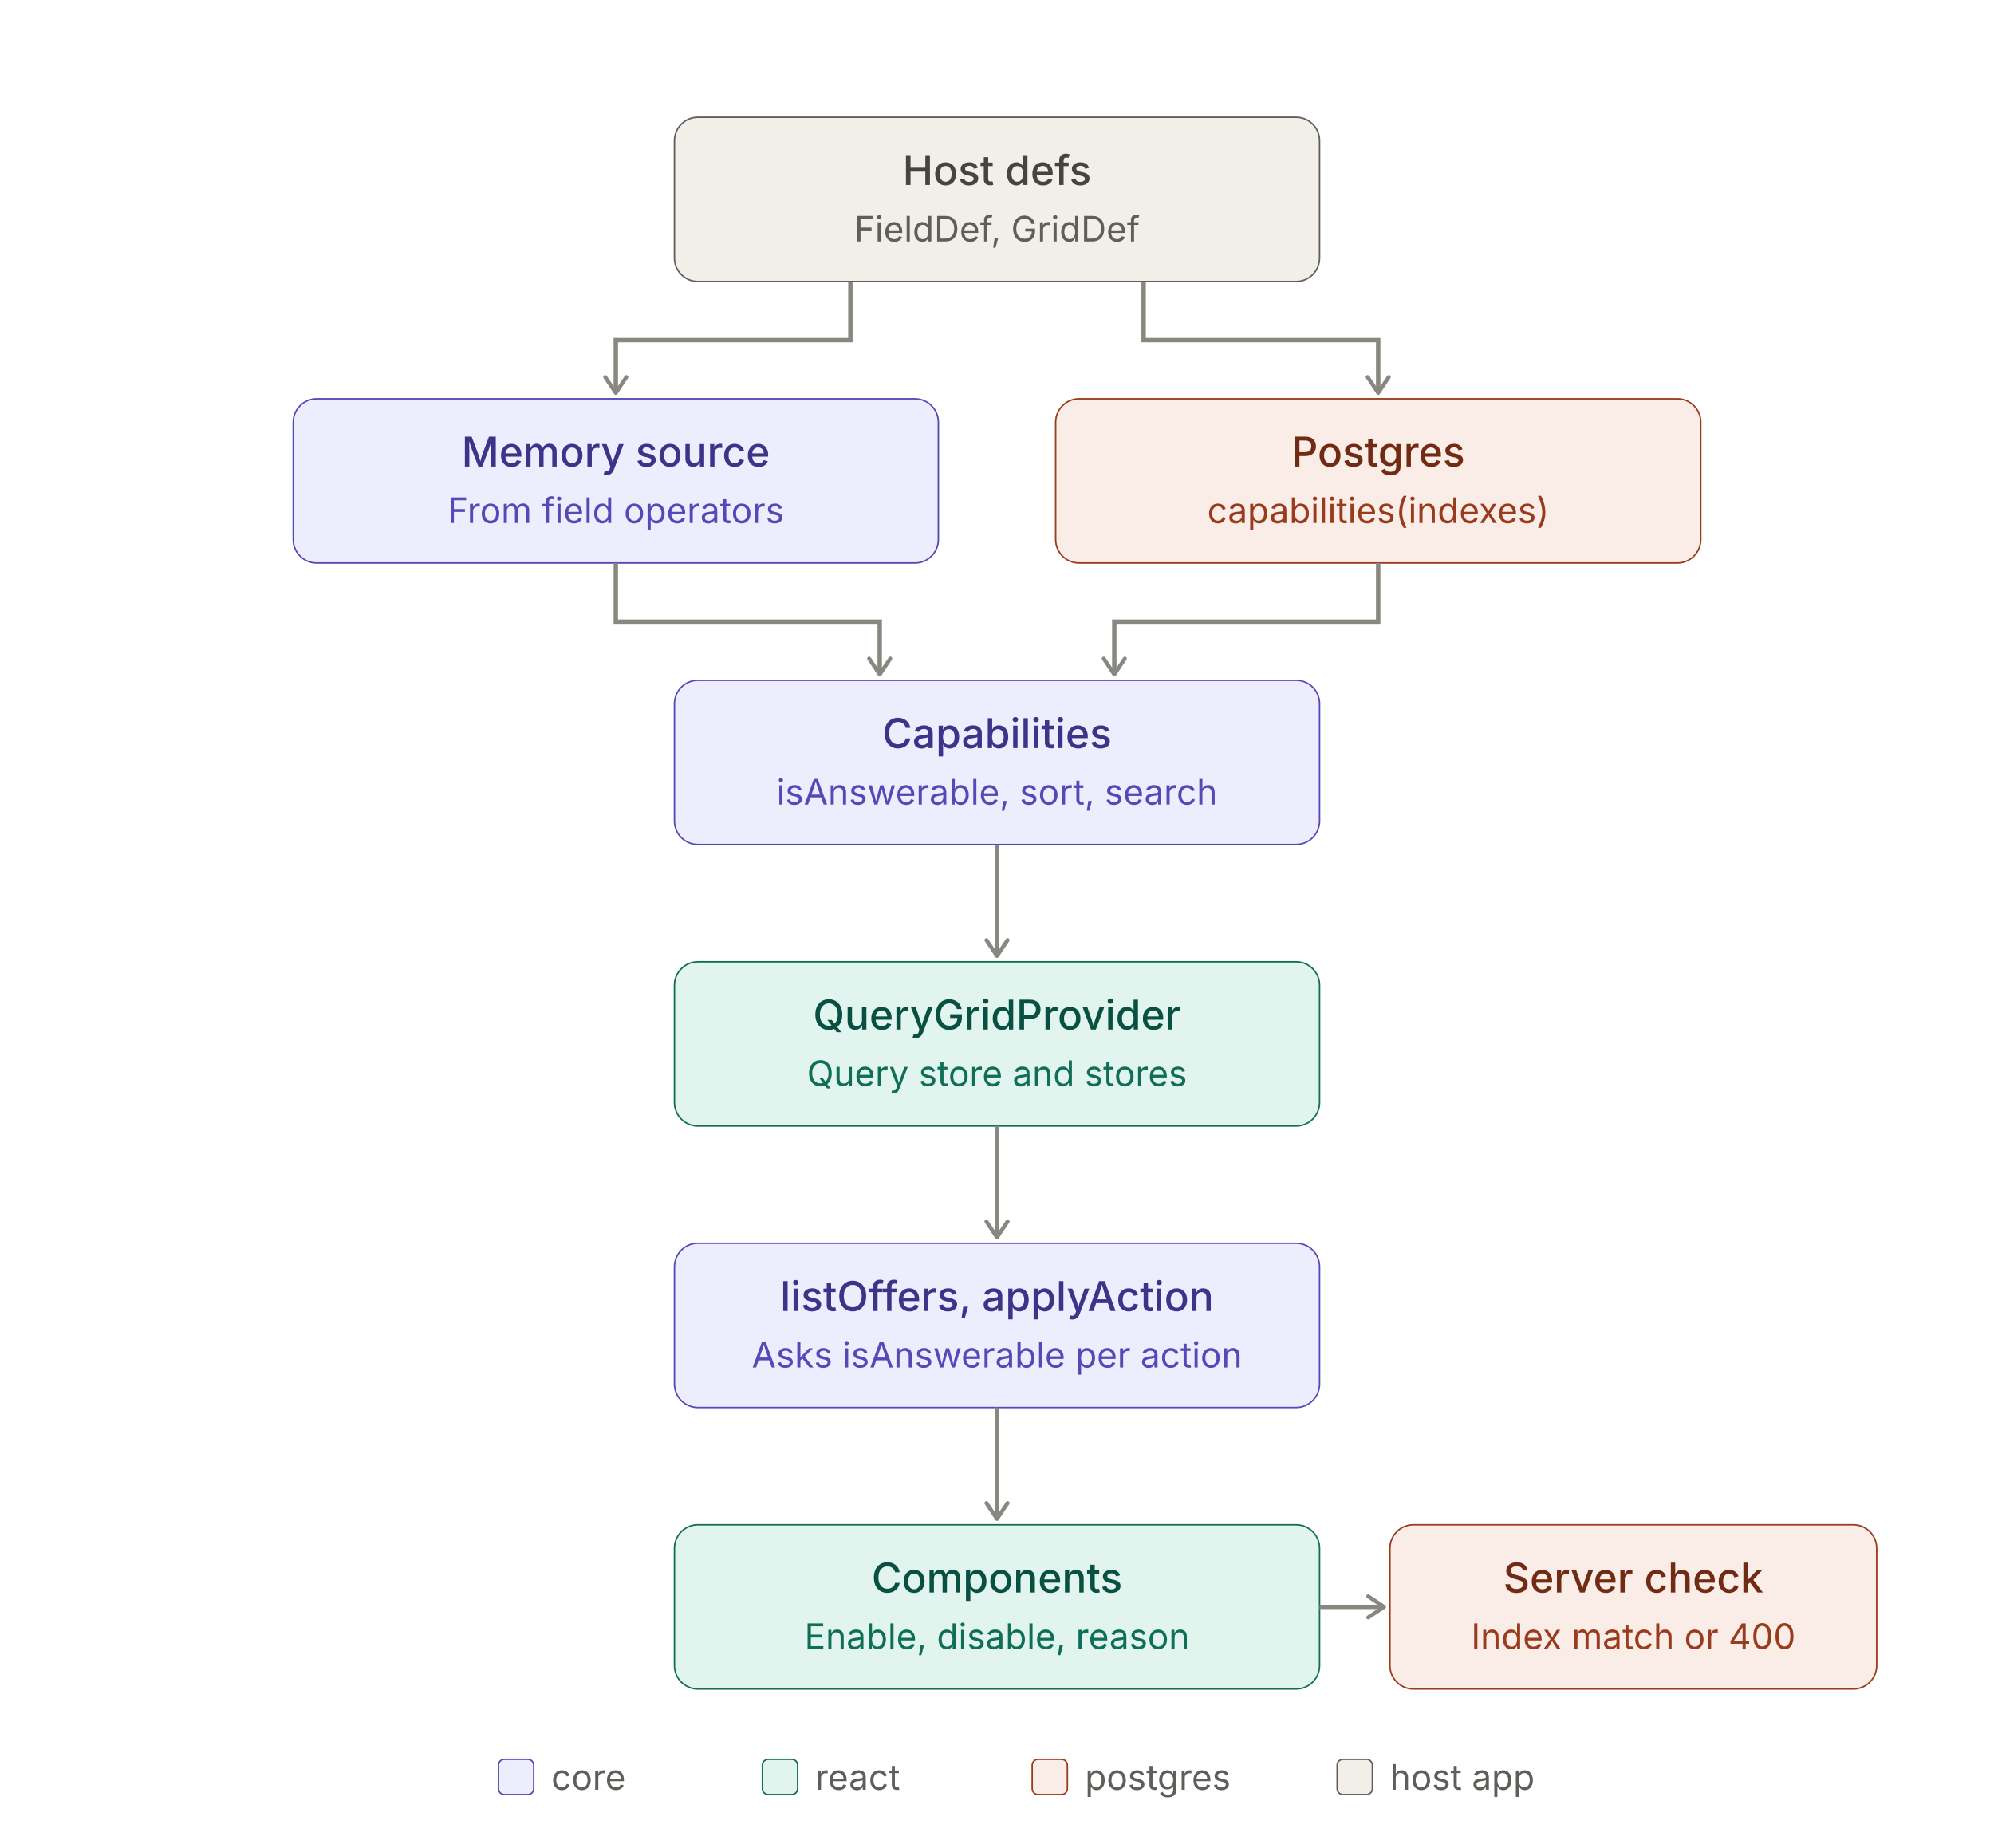
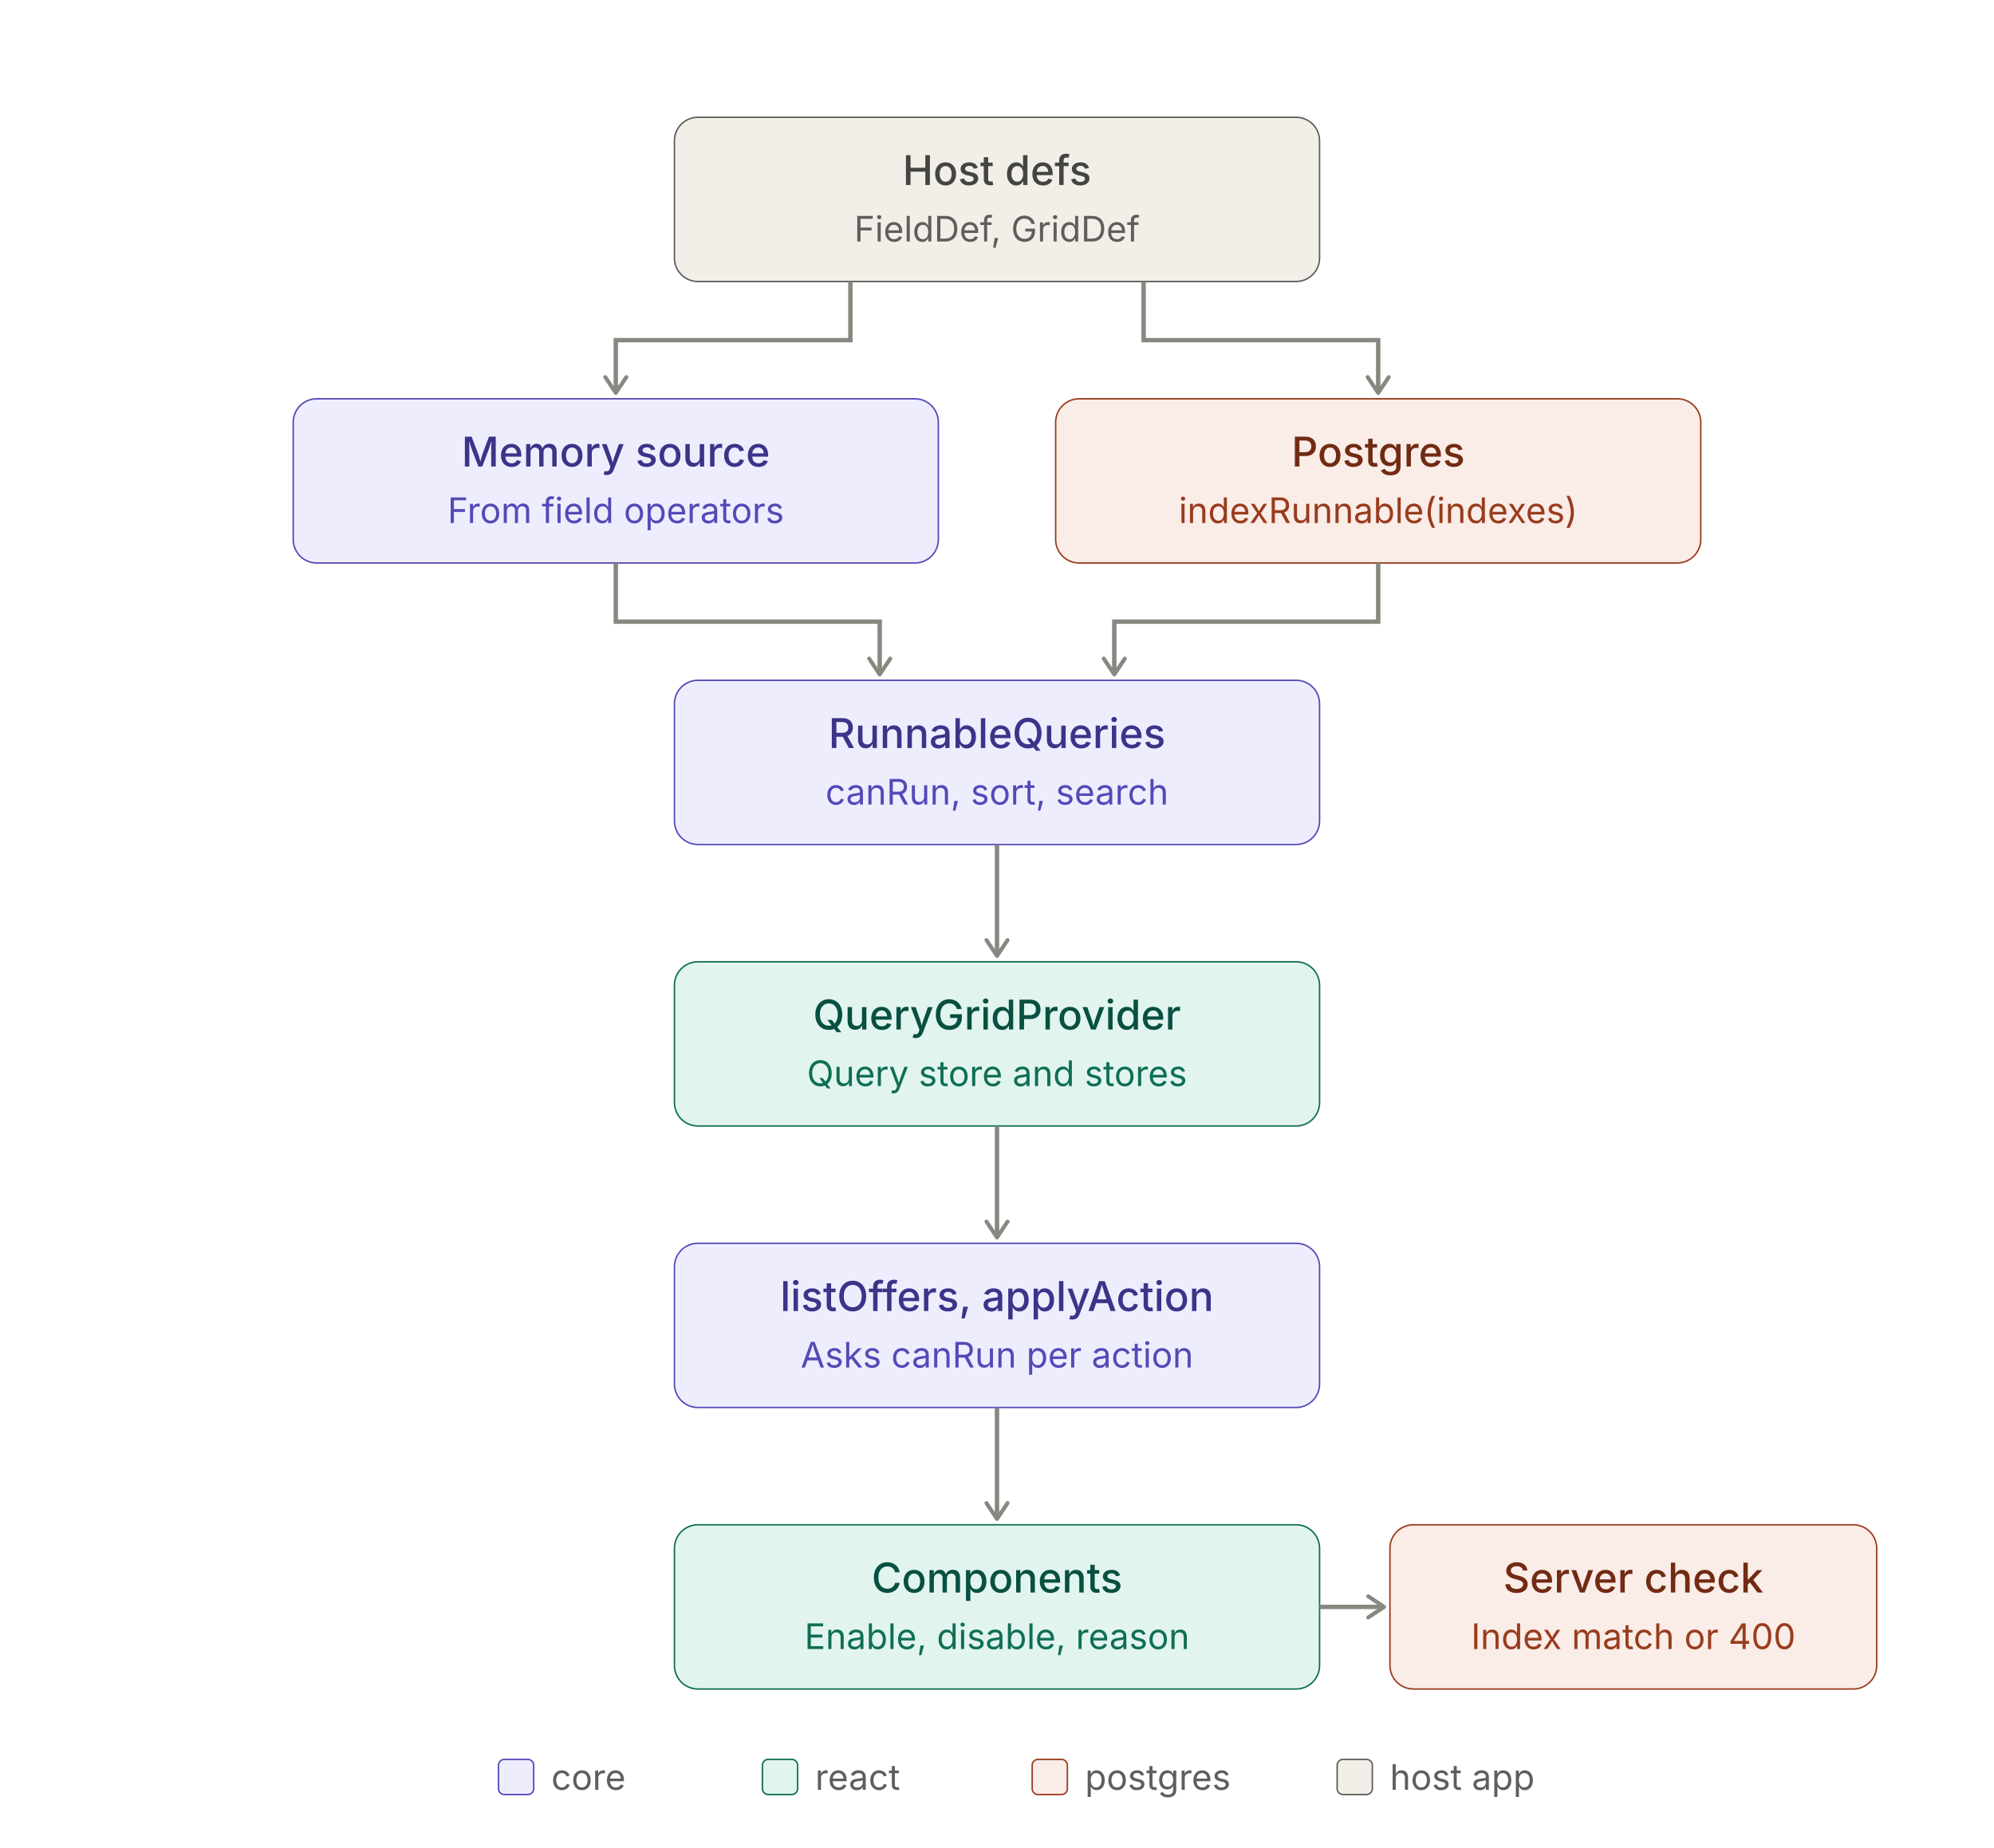
<svg xmlns="http://www.w3.org/2000/svg" width="680" height="630" viewBox="0 0 680 630" role="img">
  <style>
    text { font-family: system-ui, -apple-system, "Segoe UI", sans-serif; }
    .th { font-size: 14px; font-weight: 500; }
    .ts { font-size: 12px; }
    .arr { fill: none; stroke: #888780; stroke-width: 1.5; }
    .legend { fill: #5F5E5A; }
    .core rect { fill: #EEEDFE; stroke: #534AB7; } .core .th { fill: #3C3489; } .core .ts { fill: #534AB7; }
    .react rect { fill: #E1F5EE; stroke: #0F6E56; } .react .th { fill: #085041; } .react .ts { fill: #0F6E56; }
    .pg rect { fill: #FAECE7; stroke: #993C1D; } .pg .th { fill: #712B13; } .pg .ts { fill: #993C1D; }
    .host rect { fill: #F1EFE8; stroke: #5F5E5A; } .host .th { fill: #444441; } .host .ts { fill: #5F5E5A; }
    @media (prefers-color-scheme: dark) {
      .legend { fill: #B4B2A9; }
      .core rect { fill: #3C3489; stroke: #AFA9EC; } .core .th { fill: #CECBF6; } .core .ts { fill: #AFA9EC; }
      .react rect { fill: #085041; stroke: #5DCAA5; } .react .th { fill: #9FE1CB; } .react .ts { fill: #5DCAA5; }
      .pg rect { fill: #712B13; stroke: #F0997B; } .pg .th { fill: #F5C4B3; } .pg .ts { fill: #F0997B; }
      .host rect { fill: #444441; stroke: #B4B2A9; } .host .th { fill: #D3D1C7; } .host .ts { fill: #B4B2A9; }
    }
  </style>
  <defs>
    <marker id="arrow" viewBox="0 0 10 10" refX="8" refY="5" markerWidth="6" markerHeight="6" orient="auto-start-reverse">
      <path d="M2 1L8 5L2 9" fill="none" stroke="#888780" stroke-width="1.5" stroke-linecap="round" stroke-linejoin="round" />
    </marker>
  </defs>
  <g class="host">
    <rect x="230" y="40" width="220" height="56" rx="8" stroke-width="0.5" />
    <text class="th" x="340" y="58" text-anchor="middle" dominant-baseline="central">Host defs</text>
    <text class="ts" x="340" y="78" text-anchor="middle" dominant-baseline="central">FieldDef, GridDef</text>
  </g>
  <g class="core">
    <rect x="100" y="136" width="220" height="56" rx="8" stroke-width="0.5" />
    <text class="th" x="210" y="154" text-anchor="middle" dominant-baseline="central">Memory source</text>
    <text class="ts" x="210" y="174" text-anchor="middle" dominant-baseline="central">From field operators</text>
  </g>
  <g class="pg">
    <rect x="360" y="136" width="220" height="56" rx="8" stroke-width="0.5" />
    <text class="th" x="470" y="154" text-anchor="middle" dominant-baseline="central">Postgres</text>
-     <text class="ts" x="470" y="174" text-anchor="middle" dominant-baseline="central">capabilities(indexes)</text>
+     <text class="ts" x="470" y="174" text-anchor="middle" dominant-baseline="central">indexRunnable(indexes)</text>
  </g>
  <g class="core">
    <rect x="230" y="232" width="220" height="56" rx="8" stroke-width="0.5" />
-     <text class="th" x="340" y="250" text-anchor="middle" dominant-baseline="central">Capabilities</text>
-     <text class="ts" x="340" y="270" text-anchor="middle" dominant-baseline="central">isAnswerable, sort, search</text>
+     <text class="th" x="340" y="250" text-anchor="middle" dominant-baseline="central">RunnableQueries</text>
+     <text class="ts" x="340" y="270" text-anchor="middle" dominant-baseline="central">canRun, sort, search</text>
  </g>
  <g class="react">
    <rect x="230" y="328" width="220" height="56" rx="8" stroke-width="0.5" />
    <text class="th" x="340" y="346" text-anchor="middle" dominant-baseline="central">QueryGridProvider</text>
    <text class="ts" x="340" y="366" text-anchor="middle" dominant-baseline="central">Query store and stores</text>
  </g>
  <g class="core">
    <rect x="230" y="424" width="220" height="56" rx="8" stroke-width="0.5" />
    <text class="th" x="340" y="442" text-anchor="middle" dominant-baseline="central">listOffers, applyAction</text>
-     <text class="ts" x="340" y="462" text-anchor="middle" dominant-baseline="central">Asks isAnswerable per action</text>
+     <text class="ts" x="340" y="462" text-anchor="middle" dominant-baseline="central">Asks canRun per action</text>
  </g>
  <g class="react">
    <rect x="230" y="520" width="220" height="56" rx="8" stroke-width="0.5" />
    <text class="th" x="340" y="538" text-anchor="middle" dominant-baseline="central">Components</text>
    <text class="ts" x="340" y="558" text-anchor="middle" dominant-baseline="central">Enable, disable, reason</text>
  </g>
  <g class="pg">
    <rect x="474" y="520" width="166" height="56" rx="8" stroke-width="0.5" />
    <text class="th" x="557" y="538" text-anchor="middle" dominant-baseline="central">Server check</text>
    <text class="ts" x="557" y="558" text-anchor="middle" dominant-baseline="central">Index match or 400</text>
  </g>
  <path class="arr" d="M290 96 V116 H210 V134" marker-end="url(#arrow)" />
  <path class="arr" d="M390 96 V116 H470 V134" marker-end="url(#arrow)" />
  <path class="arr" d="M210 192 V212 H300 V230" marker-end="url(#arrow)" />
  <path class="arr" d="M470 192 V212 H380 V230" marker-end="url(#arrow)" />
  <path class="arr" d="M340 288 V326" marker-end="url(#arrow)" />
  <path class="arr" d="M340 384 V422" marker-end="url(#arrow)" />
  <path class="arr" d="M340 480 V518" marker-end="url(#arrow)" />
  <path class="arr" d="M450 548 H472" marker-end="url(#arrow)" />
  <g class="core">
    <rect x="170" y="600" width="12" height="12" rx="2" stroke-width="0.5" />
  </g>
  <text class="ts legend" x="188" y="606" dominant-baseline="central">core</text>
  <g class="react">
    <rect x="260" y="600" width="12" height="12" rx="2" stroke-width="0.5" />
  </g>
  <text class="ts legend" x="278" y="606" dominant-baseline="central">react</text>
  <g class="pg">
    <rect x="352" y="600" width="12" height="12" rx="2" stroke-width="0.5" />
  </g>
  <text class="ts legend" x="370" y="606" dominant-baseline="central">postgres</text>
  <g class="host">
    <rect x="456" y="600" width="12" height="12" rx="2" stroke-width="0.5" />
  </g>
  <text class="ts legend" x="474" y="606" dominant-baseline="central">host app</text>
</svg>
